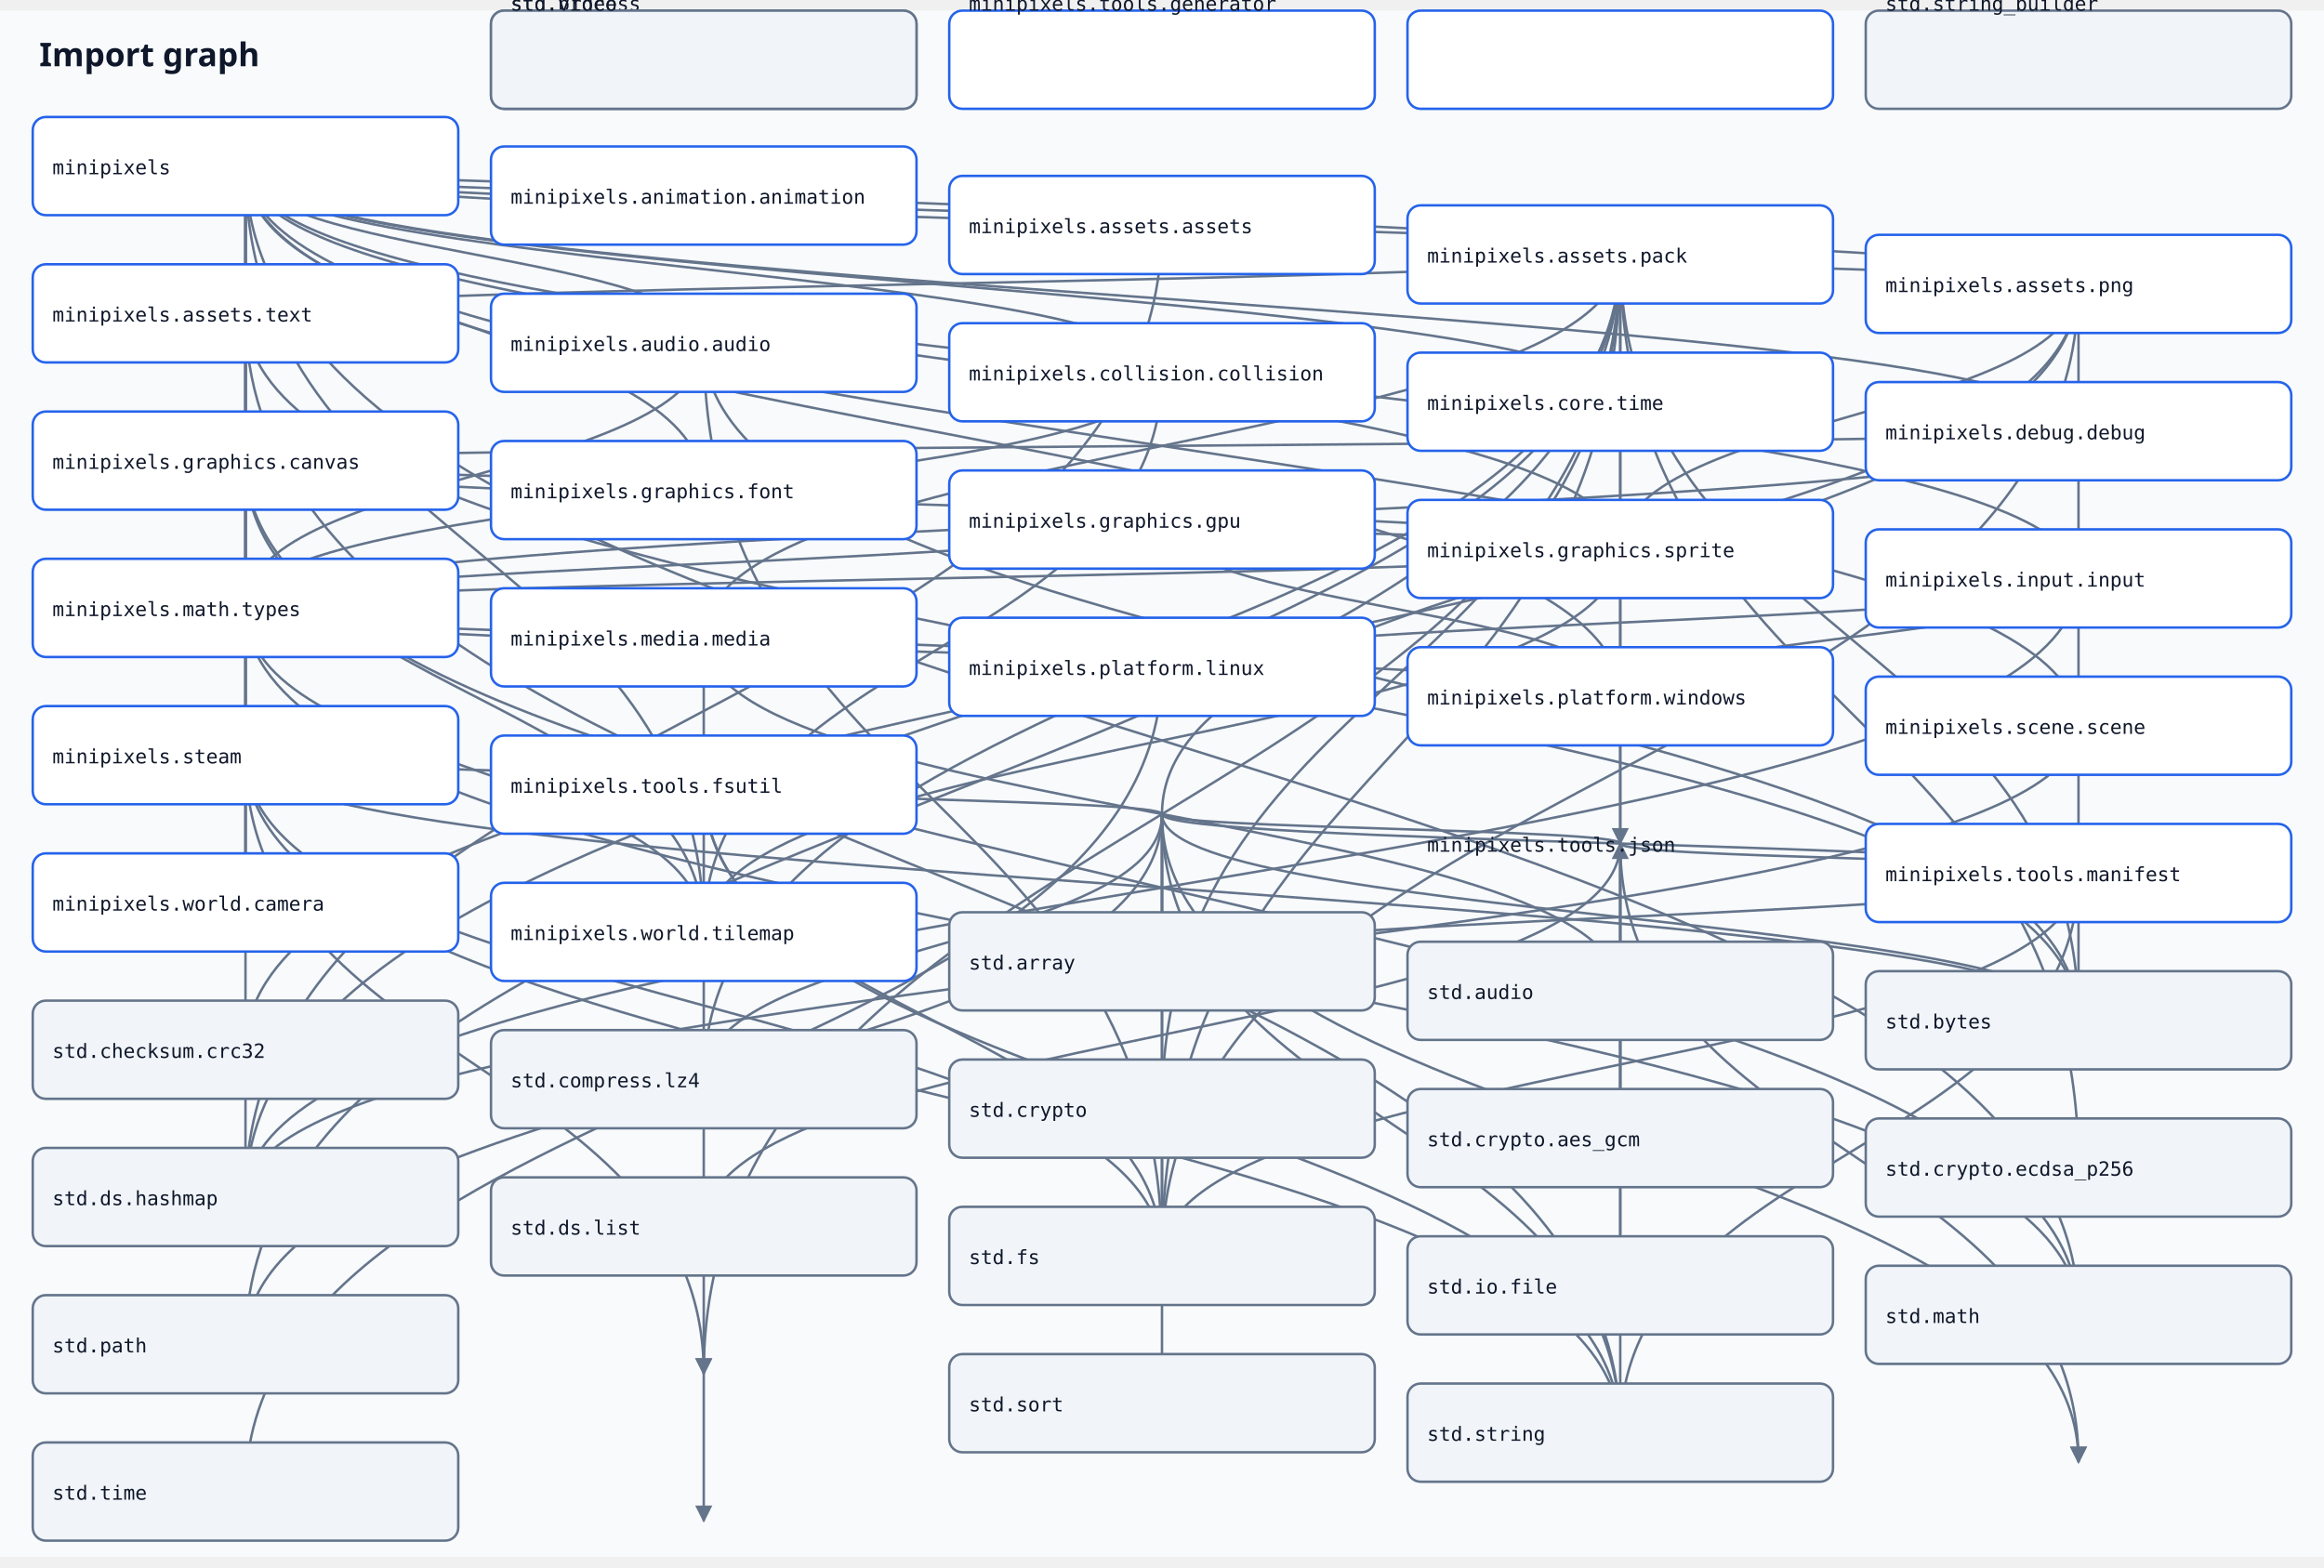
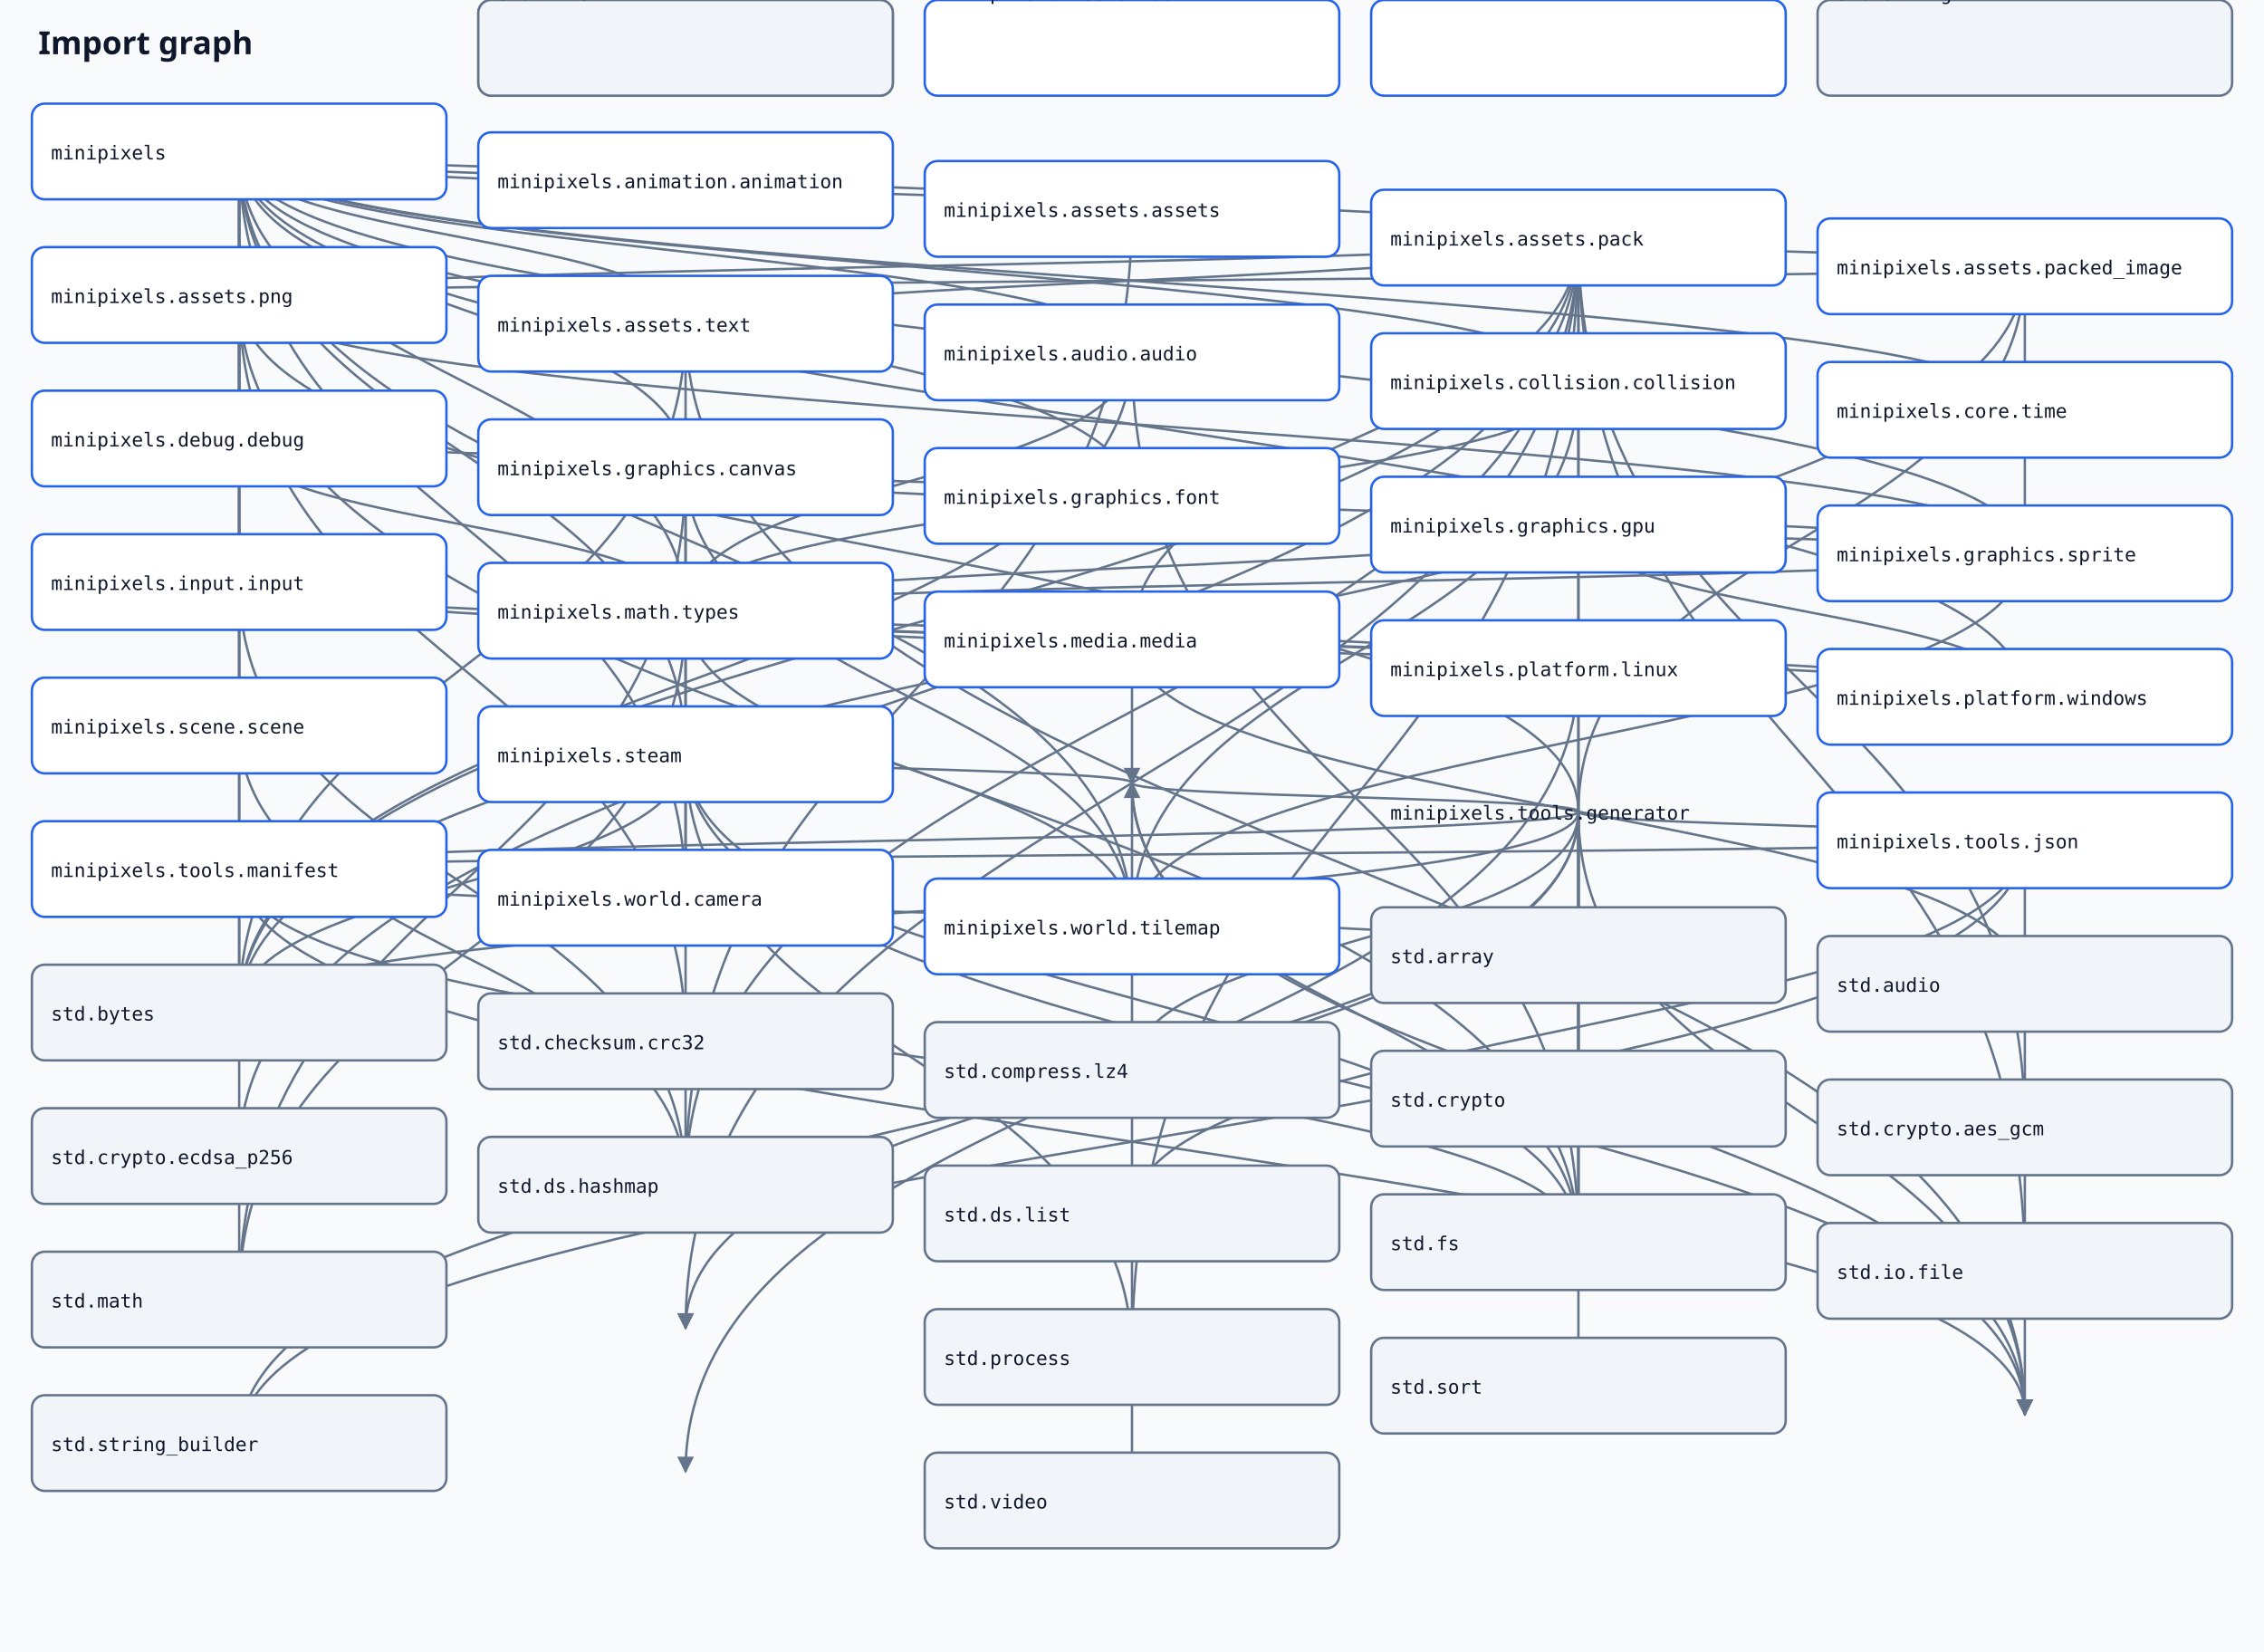
- <svg xmlns="http://www.w3.org/2000/svg" width="1420" height="1018." viewBox="0 0 1420 1018." role="img" aria-labelledby="title desc">
+ <svg xmlns="http://www.w3.org/2000/svg" width="1420" height="1036" viewBox="0 0 1420 1036" role="img" aria-labelledby="title desc">
  <defs>
    <marker id="arrow" viewBox="0 0 10 10" refX="9" refY="5" markerWidth="7" markerHeight="7" orient="auto-start-reverse">
      <path d="M 0 0 L 10 5 L 0 10 z" fill="#64748b" />
    </marker>
  </defs>
  <rect width="100%" height="100%" fill="#f8fafc" />
  <text x="24" y="34" font-family="system-ui,sans-serif" font-size="20" font-weight="700" fill="#0f172a">Import graph</text>
-   <path d="M 150 95 C 150 446, 1270 446, 1270 797" fill="none" stroke="#64748b" stroke-width="1.5" marker-end="url(#arrow)" />
+   <path d="M 150 95 C 150 455, 150 455, 150 815" fill="none" stroke="#64748b" stroke-width="1.5" marker-end="url(#arrow)" />
  <path d="M 150 95 C 150 104, 430 104, 430 113" fill="none" stroke="#64748b" stroke-width="1.5" marker-end="url(#arrow)" />
  <path d="M 150 95 C 150 113, 710 113, 710 131" fill="none" stroke="#64748b" stroke-width="1.5" marker-end="url(#arrow)" />
  <path d="M 150 95 C 150 122, 990 122, 990 149" fill="none" stroke="#64748b" stroke-width="1.5" marker-end="url(#arrow)" />
-   <path d="M 150 95 C 150 131, 1270 131, 1270 167" fill="none" stroke="#64748b" stroke-width="1.5" marker-end="url(#arrow)" />
  <path d="M 150 95 C 150 140, 150 140, 150 185" fill="none" stroke="#64748b" stroke-width="1.5" marker-end="url(#arrow)" />
  <path d="M 150 95 C 150 149, 430 149, 430 203" fill="none" stroke="#64748b" stroke-width="1.5" marker-end="url(#arrow)" />
  <path d="M 150 95 C 150 158, 710 158, 710 221" fill="none" stroke="#64748b" stroke-width="1.5" marker-end="url(#arrow)" />
  <path d="M 150 95 C 150 167, 990 167, 990 239" fill="none" stroke="#64748b" stroke-width="1.5" marker-end="url(#arrow)" />
  <path d="M 150 95 C 150 176, 1270 176, 1270 257" fill="none" stroke="#64748b" stroke-width="1.5" marker-end="url(#arrow)" />
  <path d="M 150 95 C 150 185, 150 185, 150 275" fill="none" stroke="#64748b" stroke-width="1.5" marker-end="url(#arrow)" />
  <path d="M 150 95 C 150 194, 430 194, 430 293" fill="none" stroke="#64748b" stroke-width="1.5" marker-end="url(#arrow)" />
-   <path d="M 150 95 C 150 212, 990 212, 990 329" fill="none" stroke="#64748b" stroke-width="1.5" marker-end="url(#arrow)" />
+   <path d="M 150 95 C 150 203, 710 203, 710 311" fill="none" stroke="#64748b" stroke-width="1.5" marker-end="url(#arrow)" />
  <path d="M 150 95 C 150 221, 1270 221, 1270 347" fill="none" stroke="#64748b" stroke-width="1.5" marker-end="url(#arrow)" />
  <path d="M 150 95 C 150 230, 150 230, 150 365" fill="none" stroke="#64748b" stroke-width="1.5" marker-end="url(#arrow)" />
-   <path d="M 150 95 C 150 257, 990 257, 990 419" fill="none" stroke="#64748b" stroke-width="1.5" marker-end="url(#arrow)" />
+   <path d="M 150 95 C 150 239, 430 239, 430 383" fill="none" stroke="#64748b" stroke-width="1.5" marker-end="url(#arrow)" />
  <path d="M 150 95 C 150 266, 1270 266, 1270 437" fill="none" stroke="#64748b" stroke-width="1.5" marker-end="url(#arrow)" />
  <path d="M 150 95 C 150 275, 150 275, 150 455" fill="none" stroke="#64748b" stroke-width="1.5" marker-end="url(#arrow)" />
-   <path d="M 150 95 C 150 320, 150 320, 150 545" fill="none" stroke="#64748b" stroke-width="1.5" marker-end="url(#arrow)" />
+   <path d="M 150 95 C 150 284, 430 284, 430 473" fill="none" stroke="#64748b" stroke-width="1.5" marker-end="url(#arrow)" />
  <path d="M 150 95 C 150 329, 430 329, 430 563" fill="none" stroke="#64748b" stroke-width="1.5" marker-end="url(#arrow)" />
-   <path d="M 710 131 C 710 428, 150 428, 150 725" fill="none" stroke="#64748b" stroke-width="1.5" marker-end="url(#arrow)" />
-   <path d="M 990 149 C 990 383, 1270 383, 1270 617" fill="none" stroke="#64748b" stroke-width="1.5" marker-end="url(#arrow)" />
-   <path d="M 990 149 C 990 401, 430 401, 430 653" fill="none" stroke="#64748b" stroke-width="1.5" marker-end="url(#arrow)" />
-   <path d="M 990 149 C 990 410, 710 410, 710 671" fill="none" stroke="#64748b" stroke-width="1.5" marker-end="url(#arrow)" />
+   <path d="M 150 95 C 150 338, 710 338, 710 581" fill="none" stroke="#64748b" stroke-width="1.5" marker-end="url(#arrow)" />
+   <path d="M 710 131 C 710 437, 430 437, 430 743" fill="none" stroke="#64748b" stroke-width="1.5" marker-end="url(#arrow)" />
+   <path d="M 990 149 C 990 392, 150 392, 150 635" fill="none" stroke="#64748b" stroke-width="1.5" marker-end="url(#arrow)" />
  <path d="M 990 149 C 990 419, 990 419, 990 689" fill="none" stroke="#64748b" stroke-width="1.5" marker-end="url(#arrow)" />
  <path d="M 990 149 C 990 428, 1270 428, 1270 707" fill="none" stroke="#64748b" stroke-width="1.5" marker-end="url(#arrow)" />
  <path d="M 990 149 C 990 437, 150 437, 150 725" fill="none" stroke="#64748b" stroke-width="1.5" marker-end="url(#arrow)" />
-   <path d="M 990 149 C 990 455, 710 455, 710 761" fill="none" stroke="#64748b" stroke-width="1.5" marker-end="url(#arrow)" />
+   <path d="M 990 149 C 990 446, 430 446, 430 743" fill="none" stroke="#64748b" stroke-width="1.5" marker-end="url(#arrow)" />
  <path d="M 990 149 C 990 464, 990 464, 990 779" fill="none" stroke="#64748b" stroke-width="1.5" marker-end="url(#arrow)" />
-   <path d="M 990 149 C 990 482, 150 482, 150 815" fill="none" stroke="#64748b" stroke-width="1.5" marker-end="url(#arrow)" />
+   <path d="M 990 149 C 990 473, 1270 473, 1270 797" fill="none" stroke="#64748b" stroke-width="1.5" marker-end="url(#arrow)" />
  <path d="M 990 149 C 990 491., 430 491., 430 833." fill="none" stroke="#64748b" stroke-width="1.5" marker-end="url(#arrow)" />
+   <path d="M 990 149 C 990 500, 710 500, 710 851" fill="none" stroke="#64748b" stroke-width="1.5" marker-end="url(#arrow)" />
  <path d="M 990 149 C 990 158, 1270 158, 1270 167" fill="none" stroke="#64748b" stroke-width="1.5" marker-end="url(#arrow)" />
-   <path d="M 1270 167 C 1270 392, 1270 392, 1270 617" fill="none" stroke="#64748b" stroke-width="1.5" marker-end="url(#arrow)" />
+   <path d="M 990 149 C 990 167, 150 167, 150 185" fill="none" stroke="#64748b" stroke-width="1.5" marker-end="url(#arrow)" />
  <path d="M 1270 167 C 1270 401, 150 401, 150 635" fill="none" stroke="#64748b" stroke-width="1.5" marker-end="url(#arrow)" />
-   <path d="M 1270 167 C 1270 464, 710 464, 710 761" fill="none" stroke="#64748b" stroke-width="1.5" marker-end="url(#arrow)" />
-   <path d="M 1270 167 C 1270 248, 990 248, 990 329" fill="none" stroke="#64748b" stroke-width="1.5" marker-end="url(#arrow)" />
-   <path d="M 150 185 C 150 401, 1270 401, 1270 617" fill="none" stroke="#64748b" stroke-width="1.5" marker-end="url(#arrow)" />
-   <path d="M 150 185 C 150 455, 150 455, 150 725" fill="none" stroke="#64748b" stroke-width="1.5" marker-end="url(#arrow)" />
-   <path d="M 150 185 C 150 527, 990 527, 990 869" fill="none" stroke="#64748b" stroke-width="1.5" marker-end="url(#arrow)" />
-   <path d="M 150 185 C 150 167, 990 167, 990 149" fill="none" stroke="#64748b" stroke-width="1.5" marker-end="url(#arrow)" />
-   <path d="M 430 203 C 430 410, 1270 410, 1270 617" fill="none" stroke="#64748b" stroke-width="1.5" marker-end="url(#arrow)" />
-   <path d="M 430 203 C 430 482, 710 482, 710 761" fill="none" stroke="#64748b" stroke-width="1.5" marker-end="url(#arrow)" />
-   <path d="M 430 203 C 430 284, 150 284, 150 365" fill="none" stroke="#64748b" stroke-width="1.5" marker-end="url(#arrow)" />
-   <path d="M 710 221 C 710 293, 150 293, 150 365" fill="none" stroke="#64748b" stroke-width="1.5" marker-end="url(#arrow)" />
-   <path d="M 1270 257 C 1270 266, 150 266, 150 275" fill="none" stroke="#64748b" stroke-width="1.5" marker-end="url(#arrow)" />
-   <path d="M 1270 257 C 1270 311, 150 311, 150 365" fill="none" stroke="#64748b" stroke-width="1.5" marker-end="url(#arrow)" />
-   <path d="M 150 275 C 150 536, 1270 536, 1270 797" fill="none" stroke="#64748b" stroke-width="1.5" marker-end="url(#arrow)" />
-   <path d="M 150 275 C 150 302, 990 302, 990 329" fill="none" stroke="#64748b" stroke-width="1.5" marker-end="url(#arrow)" />
-   <path d="M 150 275 C 150 320, 150 320, 150 365" fill="none" stroke="#64748b" stroke-width="1.5" marker-end="url(#arrow)" />
-   <path d="M 430 293 C 430 284, 150 284, 150 275" fill="none" stroke="#64748b" stroke-width="1.5" marker-end="url(#arrow)" />
-   <path d="M 710 311 C 710 320, 990 320, 990 329" fill="none" stroke="#64748b" stroke-width="1.5" marker-end="url(#arrow)" />
-   <path d="M 710 311 C 710 338, 150 338, 150 365" fill="none" stroke="#64748b" stroke-width="1.5" marker-end="url(#arrow)" />
-   <path d="M 710 311 C 710 365, 990 365, 990 419" fill="none" stroke="#64748b" stroke-width="1.5" marker-end="url(#arrow)" />
-   <path d="M 990 329 C 990 347, 150 347, 150 365" fill="none" stroke="#64748b" stroke-width="1.5" marker-end="url(#arrow)" />
-   <path d="M 1270 347 C 1270 536, 150 536, 150 725" fill="none" stroke="#64748b" stroke-width="1.5" marker-end="url(#arrow)" />
-   <path d="M 150 365 C 150 581, 1270 581, 1270 797" fill="none" stroke="#64748b" stroke-width="1.5" marker-end="url(#arrow)" />
-   <path d="M 430 383 C 430 491, 990 491, 990 599" fill="none" stroke="#64748b" stroke-width="1.5" marker-end="url(#arrow)" />
-   <path d="M 430 383 C 430 653, 430 653, 430 923." fill="none" stroke="#64748b" stroke-width="1.5" marker-end="url(#arrow)" />
-   <path d="M 430 383 C 430 266, 990 266, 990 149" fill="none" stroke="#64748b" stroke-width="1.5" marker-end="url(#arrow)" />
-   <path d="M 710 401 C 710 653, 150 653, 150 905" fill="none" stroke="#64748b" stroke-width="1.5" marker-end="url(#arrow)" />
-   <path d="M 710 401 C 710 374, 1270 374, 1270 347" fill="none" stroke="#64748b" stroke-width="1.5" marker-end="url(#arrow)" />
-   <path d="M 710 401 C 710 383, 150 383, 150 365" fill="none" stroke="#64748b" stroke-width="1.5" marker-end="url(#arrow)" />
-   <path d="M 990 419 C 990 383, 1270 383, 1270 347" fill="none" stroke="#64748b" stroke-width="1.5" marker-end="url(#arrow)" />
+   <path d="M 1270 167 C 1270 176, 150 176, 150 185" fill="none" stroke="#64748b" stroke-width="1.5" marker-end="url(#arrow)" />
+   <path d="M 1270 167 C 1270 257, 1270 257, 1270 347" fill="none" stroke="#64748b" stroke-width="1.5" marker-end="url(#arrow)" />
+   <path d="M 150 185 C 150 410, 150 410, 150 635" fill="none" stroke="#64748b" stroke-width="1.5" marker-end="url(#arrow)" />
+   <path d="M 150 185 C 150 419, 430 419, 430 653" fill="none" stroke="#64748b" stroke-width="1.5" marker-end="url(#arrow)" />
+   <path d="M 150 185 C 150 482, 990 482, 990 779" fill="none" stroke="#64748b" stroke-width="1.5" marker-end="url(#arrow)" />
+   <path d="M 150 185 C 150 266, 1270 266, 1270 347" fill="none" stroke="#64748b" stroke-width="1.5" marker-end="url(#arrow)" />
+   <path d="M 430 203 C 430 419, 150 419, 150 635" fill="none" stroke="#64748b" stroke-width="1.5" marker-end="url(#arrow)" />
+   <path d="M 430 203 C 430 473, 430 473, 430 743" fill="none" stroke="#64748b" stroke-width="1.5" marker-end="url(#arrow)" />
+   <path d="M 430 203 C 430 545, 1270 545, 1270 887." fill="none" stroke="#64748b" stroke-width="1.5" marker-end="url(#arrow)" />
+   <path d="M 430 203 C 430 176, 990 176, 990 149" fill="none" stroke="#64748b" stroke-width="1.5" marker-end="url(#arrow)" />
+   <path d="M 710 221 C 710 428, 150 428, 150 635" fill="none" stroke="#64748b" stroke-width="1.5" marker-end="url(#arrow)" />
+   <path d="M 710 221 C 710 500, 990 500, 990 779" fill="none" stroke="#64748b" stroke-width="1.5" marker-end="url(#arrow)" />
+   <path d="M 710 221 C 710 302, 430 302, 430 383" fill="none" stroke="#64748b" stroke-width="1.5" marker-end="url(#arrow)" />
+   <path d="M 990 239 C 990 311, 430 311, 430 383" fill="none" stroke="#64748b" stroke-width="1.5" marker-end="url(#arrow)" />
+   <path d="M 150 275 C 150 284, 430 284, 430 293" fill="none" stroke="#64748b" stroke-width="1.5" marker-end="url(#arrow)" />
+   <path d="M 150 275 C 150 329, 430 329, 430 383" fill="none" stroke="#64748b" stroke-width="1.5" marker-end="url(#arrow)" />
+   <path d="M 430 293 C 430 554, 150 554, 150 815" fill="none" stroke="#64748b" stroke-width="1.5" marker-end="url(#arrow)" />
+   <path d="M 430 293 C 430 320, 1270 320, 1270 347" fill="none" stroke="#64748b" stroke-width="1.5" marker-end="url(#arrow)" />
+   <path d="M 430 293 C 430 338, 430 338, 430 383" fill="none" stroke="#64748b" stroke-width="1.5" marker-end="url(#arrow)" />
+   <path d="M 710 311 C 710 302, 430 302, 430 293" fill="none" stroke="#64748b" stroke-width="1.5" marker-end="url(#arrow)" />
+   <path d="M 990 329 C 990 338, 1270 338, 1270 347" fill="none" stroke="#64748b" stroke-width="1.5" marker-end="url(#arrow)" />
+   <path d="M 990 329 C 990 356, 430 356, 430 383" fill="none" stroke="#64748b" stroke-width="1.5" marker-end="url(#arrow)" />
+   <path d="M 990 329 C 990 383, 1270 383, 1270 437" fill="none" stroke="#64748b" stroke-width="1.5" marker-end="url(#arrow)" />
+   <path d="M 1270 347 C 1270 365, 430 365, 430 383" fill="none" stroke="#64748b" stroke-width="1.5" marker-end="url(#arrow)" />
+   <path d="M 150 365 C 150 554, 430 554, 430 743" fill="none" stroke="#64748b" stroke-width="1.5" marker-end="url(#arrow)" />
+   <path d="M 430 383 C 430 599, 150 599, 150 815" fill="none" stroke="#64748b" stroke-width="1.5" marker-end="url(#arrow)" />
+   <path d="M 710 401 C 710 509, 1270 509, 1270 617" fill="none" stroke="#64748b" stroke-width="1.5" marker-end="url(#arrow)" />
+   <path d="M 710 401 C 710 671, 710 671, 710 941" fill="none" stroke="#64748b" stroke-width="1.5" marker-end="url(#arrow)" />
+   <path d="M 710 401 C 710 275, 990 275, 990 149" fill="none" stroke="#64748b" stroke-width="1.5" marker-end="url(#arrow)" />
+   <path d="M 990 419 C 990 671, 430 671, 430 923." fill="none" stroke="#64748b" stroke-width="1.5" marker-end="url(#arrow)" />
  <path d="M 990 419 C 990 392, 150 392, 150 365" fill="none" stroke="#64748b" stroke-width="1.5" marker-end="url(#arrow)" />
-   <path d="M 1270 437 C 1270 581, 150 581, 150 725" fill="none" stroke="#64748b" stroke-width="1.5" marker-end="url(#arrow)" />
-   <path d="M 150 455 C 150 536, 1270 536, 1270 617" fill="none" stroke="#64748b" stroke-width="1.5" marker-end="url(#arrow)" />
-   <path d="M 150 455 C 150 608, 710 608, 710 761" fill="none" stroke="#64748b" stroke-width="1.5" marker-end="url(#arrow)" />
-   <path d="M 150 455 C 150 644, 430 644, 430 833." fill="none" stroke="#64748b" stroke-width="1.5" marker-end="url(#arrow)" />
-   <path d="M 150 455 C 150 662, 990 662, 990 869" fill="none" stroke="#64748b" stroke-width="1.5" marker-end="url(#arrow)" />
-   <path d="M 150 455 C 150 464, 430 464, 430 473" fill="none" stroke="#64748b" stroke-width="1.5" marker-end="url(#arrow)" />
-   <path d="M 430 473 C 430 617, 710 617, 710 761" fill="none" stroke="#64748b" stroke-width="1.5" marker-end="url(#arrow)" />
-   <path d="M 430 473 C 430 671, 990 671, 990 869" fill="none" stroke="#64748b" stroke-width="1.5" marker-end="url(#arrow)" />
-   <path d="M 710 491. C 710 536, 710 536, 710 581" fill="none" stroke="#64748b" stroke-width="1.5" marker-end="url(#arrow)" />
-   <path d="M 710 491. C 710 554, 1270 554, 1270 617" fill="none" stroke="#64748b" stroke-width="1.5" marker-end="url(#arrow)" />
-   <path d="M 710 491. C 710 572, 430 572, 430 653" fill="none" stroke="#64748b" stroke-width="1.5" marker-end="url(#arrow)" />
-   <path d="M 710 491. C 710 626, 710 626, 710 761" fill="none" stroke="#64748b" stroke-width="1.5" marker-end="url(#arrow)" />
-   <path d="M 710 491. C 710 653, 150 653, 150 815" fill="none" stroke="#64748b" stroke-width="1.5" marker-end="url(#arrow)" />
-   <path d="M 710 491. C 710 671, 710 671, 710 851" fill="none" stroke="#64748b" stroke-width="1.5" marker-end="url(#arrow)" />
-   <path d="M 710 491. C 710 680, 990 680, 990 869" fill="none" stroke="#64748b" stroke-width="1.5" marker-end="url(#arrow)" />
+   <path d="M 990 419 C 990 401, 430 401, 430 383" fill="none" stroke="#64748b" stroke-width="1.5" marker-end="url(#arrow)" />
+   <path d="M 1270 437 C 1270 401, 150 401, 150 365" fill="none" stroke="#64748b" stroke-width="1.5" marker-end="url(#arrow)" />
+   <path d="M 1270 437 C 1270 410, 430 410, 430 383" fill="none" stroke="#64748b" stroke-width="1.5" marker-end="url(#arrow)" />
+   <path d="M 150 455 C 150 599, 430 599, 430 743" fill="none" stroke="#64748b" stroke-width="1.5" marker-end="url(#arrow)" />
+   <path d="M 430 473 C 430 554, 150 554, 150 635" fill="none" stroke="#64748b" stroke-width="1.5" marker-end="url(#arrow)" />
+   <path d="M 430 473 C 430 626, 990 626, 990 779" fill="none" stroke="#64748b" stroke-width="1.5" marker-end="url(#arrow)" />
+   <path d="M 430 473 C 430 662, 710 662, 710 851" fill="none" stroke="#64748b" stroke-width="1.5" marker-end="url(#arrow)" />
+   <path d="M 430 473 C 430 680, 1270 680, 1270 887." fill="none" stroke="#64748b" stroke-width="1.5" marker-end="url(#arrow)" />
+   <path d="M 430 473 C 430 482, 710 482, 710 491." fill="none" stroke="#64748b" stroke-width="1.5" marker-end="url(#arrow)" />
+   <path d="M 710 491. C 710 635, 990 635, 990 779" fill="none" stroke="#64748b" stroke-width="1.5" marker-end="url(#arrow)" />
  <path d="M 710 491. C 710 689., 1270 689., 1270 887." fill="none" stroke="#64748b" stroke-width="1.5" marker-end="url(#arrow)" />
-   <path d="M 710 491. C 710 329, 1270 329, 1270 167" fill="none" stroke="#64748b" stroke-width="1.5" marker-end="url(#arrow)" />
-   <path d="M 710 491. C 710 482, 430 482, 430 473" fill="none" stroke="#64748b" stroke-width="1.5" marker-end="url(#arrow)" />
-   <path d="M 710 491. C 710 500, 990 500, 990 509." fill="none" stroke="#64748b" stroke-width="1.5" marker-end="url(#arrow)" />
-   <path d="M 710 491. C 710 509, 1270 509, 1270 527" fill="none" stroke="#64748b" stroke-width="1.5" marker-end="url(#arrow)" />
-   <path d="M 990 509. C 990 626, 430 626, 430 743" fill="none" stroke="#64748b" stroke-width="1.5" marker-end="url(#arrow)" />
+   <path d="M 990 509. C 990 554, 990 554, 990 599" fill="none" stroke="#64748b" stroke-width="1.5" marker-end="url(#arrow)" />
+   <path d="M 990 509. C 990 572, 150 572, 150 635" fill="none" stroke="#64748b" stroke-width="1.5" marker-end="url(#arrow)" />
+   <path d="M 990 509. C 990 590, 710 590, 710 671" fill="none" stroke="#64748b" stroke-width="1.5" marker-end="url(#arrow)" />
+   <path d="M 990 509. C 990 644, 990 644, 990 779" fill="none" stroke="#64748b" stroke-width="1.5" marker-end="url(#arrow)" />
+   <path d="M 990 509. C 990 671., 430 671., 430 833." fill="none" stroke="#64748b" stroke-width="1.5" marker-end="url(#arrow)" />
  <path d="M 990 509. C 990 689, 990 689, 990 869" fill="none" stroke="#64748b" stroke-width="1.5" marker-end="url(#arrow)" />
  <path d="M 990 509. C 990 698, 1270 698, 1270 887." fill="none" stroke="#64748b" stroke-width="1.5" marker-end="url(#arrow)" />
-   <path d="M 1270 527 C 1270 554, 710 554, 710 581" fill="none" stroke="#64748b" stroke-width="1.5" marker-end="url(#arrow)" />
+   <path d="M 990 509. C 990 707, 150 707, 150 905" fill="none" stroke="#64748b" stroke-width="1.5" marker-end="url(#arrow)" />
+   <path d="M 990 509. C 990 338, 1270 338, 1270 167" fill="none" stroke="#64748b" stroke-width="1.5" marker-end="url(#arrow)" />
+   <path d="M 990 509. C 990 347, 150 347, 150 185" fill="none" stroke="#64748b" stroke-width="1.5" marker-end="url(#arrow)" />
+   <path d="M 990 509. C 990 500, 710 500, 710 491." fill="none" stroke="#64748b" stroke-width="1.5" marker-end="url(#arrow)" />
+   <path d="M 990 509. C 990 518, 1270 518, 1270 527" fill="none" stroke="#64748b" stroke-width="1.5" marker-end="url(#arrow)" />
+   <path d="M 990 509. C 990 527, 150 527, 150 545" fill="none" stroke="#64748b" stroke-width="1.5" marker-end="url(#arrow)" />
  <path d="M 1270 527 C 1270 644, 710 644, 710 761" fill="none" stroke="#64748b" stroke-width="1.5" marker-end="url(#arrow)" />
-   <path d="M 1270 527 C 1270 698, 990 698, 990 869" fill="none" stroke="#64748b" stroke-width="1.5" marker-end="url(#arrow)" />
-   <path d="M 1270 527 C 1270 518, 990 518, 990 509." fill="none" stroke="#64748b" stroke-width="1.5" marker-end="url(#arrow)" />
-   <path d="M 150 545 C 150 455, 150 455, 150 365" fill="none" stroke="#64748b" stroke-width="1.5" marker-end="url(#arrow)" />
-   <path d="M 430 563 C 430 392, 710 392, 710 221" fill="none" stroke="#64748b" stroke-width="1.5" marker-end="url(#arrow)" />
-   <path d="M 430 563 C 430 419, 150 419, 150 275" fill="none" stroke="#64748b" stroke-width="1.5" marker-end="url(#arrow)" />
-   <path d="M 430 563 C 430 446, 990 446, 990 329" fill="none" stroke="#64748b" stroke-width="1.5" marker-end="url(#arrow)" />
-   <path d="M 430 563 C 430 464, 150 464, 150 365" fill="none" stroke="#64748b" stroke-width="1.5" marker-end="url(#arrow)" />
+   <path d="M 1270 527 C 1270 707, 1270 707, 1270 887." fill="none" stroke="#64748b" stroke-width="1.5" marker-end="url(#arrow)" />
+   <path d="M 1270 527 C 1270 716, 150 716, 150 905" fill="none" stroke="#64748b" stroke-width="1.5" marker-end="url(#arrow)" />
+   <path d="M 150 545 C 150 572, 990 572, 990 599" fill="none" stroke="#64748b" stroke-width="1.5" marker-end="url(#arrow)" />
+   <path d="M 150 545 C 150 662, 990 662, 990 779" fill="none" stroke="#64748b" stroke-width="1.5" marker-end="url(#arrow)" />
+   <path d="M 150 545 C 150 716, 1270 716, 1270 887." fill="none" stroke="#64748b" stroke-width="1.5" marker-end="url(#arrow)" />
+   <path d="M 150 545 C 150 536, 1270 536, 1270 527" fill="none" stroke="#64748b" stroke-width="1.5" marker-end="url(#arrow)" />
+   <path d="M 430 563 C 430 473, 430 473, 430 383" fill="none" stroke="#64748b" stroke-width="1.5" marker-end="url(#arrow)" />
+   <path d="M 710 581 C 710 410, 990 410, 990 239" fill="none" stroke="#64748b" stroke-width="1.5" marker-end="url(#arrow)" />
+   <path d="M 710 581 C 710 437, 430 437, 430 293" fill="none" stroke="#64748b" stroke-width="1.5" marker-end="url(#arrow)" />
+   <path d="M 710 581 C 710 464, 1270 464, 1270 347" fill="none" stroke="#64748b" stroke-width="1.5" marker-end="url(#arrow)" />
+   <path d="M 710 581 C 710 482, 430 482, 430 383" fill="none" stroke="#64748b" stroke-width="1.5" marker-end="url(#arrow)" />
  <g>
    <rect x="20" y="65" width="260" height="60" rx="8" fill="#ffffff" stroke="#2563eb" stroke-width="1.5" />
    <text x="32" y="100" font-family="ui-monospace,monospace" font-size="12" fill="#0f172a">minipixels</text>
  </g>
  <g>
    <rect x="300" y="83" width="260" height="60" rx="8" fill="#ffffff" stroke="#2563eb" stroke-width="1.5" />
    <text x="312" y="118" font-family="ui-monospace,monospace" font-size="12" fill="#0f172a">minipixels.animation.animation</text>
  </g>
  <g>
    <rect x="580" y="101" width="260" height="60" rx="8" fill="#ffffff" stroke="#2563eb" stroke-width="1.5" />
    <text x="592" y="136" font-family="ui-monospace,monospace" font-size="12" fill="#0f172a">minipixels.assets.assets</text>
  </g>
  <g>
    <rect x="860" y="119" width="260" height="60" rx="8" fill="#ffffff" stroke="#2563eb" stroke-width="1.5" />
    <text x="872" y="154" font-family="ui-monospace,monospace" font-size="12" fill="#0f172a">minipixels.assets.pack</text>
  </g>
  <g>
    <rect x="1140" y="137" width="260" height="60" rx="8" fill="#ffffff" stroke="#2563eb" stroke-width="1.5" />
-     <text x="1152" y="172" font-family="ui-monospace,monospace" font-size="12" fill="#0f172a">minipixels.assets.png</text>
+     <text x="1152" y="172" font-family="ui-monospace,monospace" font-size="12" fill="#0f172a">minipixels.assets.packed_image</text>
  </g>
  <g>
    <rect x="20" y="155" width="260" height="60" rx="8" fill="#ffffff" stroke="#2563eb" stroke-width="1.5" />
-     <text x="32" y="190" font-family="ui-monospace,monospace" font-size="12" fill="#0f172a">minipixels.assets.text</text>
+     <text x="32" y="190" font-family="ui-monospace,monospace" font-size="12" fill="#0f172a">minipixels.assets.png</text>
  </g>
  <g>
    <rect x="300" y="173" width="260" height="60" rx="8" fill="#ffffff" stroke="#2563eb" stroke-width="1.5" />
-     <text x="312" y="208" font-family="ui-monospace,monospace" font-size="12" fill="#0f172a">minipixels.audio.audio</text>
+     <text x="312" y="208" font-family="ui-monospace,monospace" font-size="12" fill="#0f172a">minipixels.assets.text</text>
  </g>
  <g>
    <rect x="580" y="191" width="260" height="60" rx="8" fill="#ffffff" stroke="#2563eb" stroke-width="1.5" />
-     <text x="592" y="226" font-family="ui-monospace,monospace" font-size="12" fill="#0f172a">minipixels.collision.collision</text>
+     <text x="592" y="226" font-family="ui-monospace,monospace" font-size="12" fill="#0f172a">minipixels.audio.audio</text>
  </g>
  <g>
    <rect x="860" y="209" width="260" height="60" rx="8" fill="#ffffff" stroke="#2563eb" stroke-width="1.5" />
-     <text x="872" y="244" font-family="ui-monospace,monospace" font-size="12" fill="#0f172a">minipixels.core.time</text>
+     <text x="872" y="244" font-family="ui-monospace,monospace" font-size="12" fill="#0f172a">minipixels.collision.collision</text>
  </g>
  <g>
    <rect x="1140" y="227" width="260" height="60" rx="8" fill="#ffffff" stroke="#2563eb" stroke-width="1.5" />
-     <text x="1152" y="262" font-family="ui-monospace,monospace" font-size="12" fill="#0f172a">minipixels.debug.debug</text>
+     <text x="1152" y="262" font-family="ui-monospace,monospace" font-size="12" fill="#0f172a">minipixels.core.time</text>
  </g>
  <g>
    <rect x="20" y="245" width="260" height="60" rx="8" fill="#ffffff" stroke="#2563eb" stroke-width="1.5" />
-     <text x="32" y="280" font-family="ui-monospace,monospace" font-size="12" fill="#0f172a">minipixels.graphics.canvas</text>
+     <text x="32" y="280" font-family="ui-monospace,monospace" font-size="12" fill="#0f172a">minipixels.debug.debug</text>
  </g>
  <g>
    <rect x="300" y="263" width="260" height="60" rx="8" fill="#ffffff" stroke="#2563eb" stroke-width="1.5" />
-     <text x="312" y="298" font-family="ui-monospace,monospace" font-size="12" fill="#0f172a">minipixels.graphics.font</text>
+     <text x="312" y="298" font-family="ui-monospace,monospace" font-size="12" fill="#0f172a">minipixels.graphics.canvas</text>
  </g>
  <g>
    <rect x="580" y="281" width="260" height="60" rx="8" fill="#ffffff" stroke="#2563eb" stroke-width="1.5" />
-     <text x="592" y="316" font-family="ui-monospace,monospace" font-size="12" fill="#0f172a">minipixels.graphics.gpu</text>
+     <text x="592" y="316" font-family="ui-monospace,monospace" font-size="12" fill="#0f172a">minipixels.graphics.font</text>
  </g>
  <g>
    <rect x="860" y="299" width="260" height="60" rx="8" fill="#ffffff" stroke="#2563eb" stroke-width="1.5" />
-     <text x="872" y="334" font-family="ui-monospace,monospace" font-size="12" fill="#0f172a">minipixels.graphics.sprite</text>
+     <text x="872" y="334" font-family="ui-monospace,monospace" font-size="12" fill="#0f172a">minipixels.graphics.gpu</text>
  </g>
  <g>
    <rect x="1140" y="317" width="260" height="60" rx="8" fill="#ffffff" stroke="#2563eb" stroke-width="1.5" />
-     <text x="1152" y="352" font-family="ui-monospace,monospace" font-size="12" fill="#0f172a">minipixels.input.input</text>
+     <text x="1152" y="352" font-family="ui-monospace,monospace" font-size="12" fill="#0f172a">minipixels.graphics.sprite</text>
  </g>
  <g>
    <rect x="20" y="335" width="260" height="60" rx="8" fill="#ffffff" stroke="#2563eb" stroke-width="1.5" />
-     <text x="32" y="370" font-family="ui-monospace,monospace" font-size="12" fill="#0f172a">minipixels.math.types</text>
+     <text x="32" y="370" font-family="ui-monospace,monospace" font-size="12" fill="#0f172a">minipixels.input.input</text>
  </g>
  <g>
    <rect x="300" y="353" width="260" height="60" rx="8" fill="#ffffff" stroke="#2563eb" stroke-width="1.5" />
-     <text x="312" y="388" font-family="ui-monospace,monospace" font-size="12" fill="#0f172a">minipixels.media.media</text>
+     <text x="312" y="388" font-family="ui-monospace,monospace" font-size="12" fill="#0f172a">minipixels.math.types</text>
  </g>
  <g>
    <rect x="580" y="371" width="260" height="60" rx="8" fill="#ffffff" stroke="#2563eb" stroke-width="1.5" />
-     <text x="592" y="406" font-family="ui-monospace,monospace" font-size="12" fill="#0f172a">minipixels.platform.linux</text>
+     <text x="592" y="406" font-family="ui-monospace,monospace" font-size="12" fill="#0f172a">minipixels.media.media</text>
  </g>
  <g>
    <rect x="860" y="389" width="260" height="60" rx="8" fill="#ffffff" stroke="#2563eb" stroke-width="1.5" />
-     <text x="872" y="424" font-family="ui-monospace,monospace" font-size="12" fill="#0f172a">minipixels.platform.windows</text>
+     <text x="872" y="424" font-family="ui-monospace,monospace" font-size="12" fill="#0f172a">minipixels.platform.linux</text>
  </g>
  <g>
    <rect x="1140" y="407" width="260" height="60" rx="8" fill="#ffffff" stroke="#2563eb" stroke-width="1.5" />
-     <text x="1152" y="442" font-family="ui-monospace,monospace" font-size="12" fill="#0f172a">minipixels.scene.scene</text>
+     <text x="1152" y="442" font-family="ui-monospace,monospace" font-size="12" fill="#0f172a">minipixels.platform.windows</text>
  </g>
  <g>
    <rect x="20" y="425" width="260" height="60" rx="8" fill="#ffffff" stroke="#2563eb" stroke-width="1.5" />
-     <text x="32" y="460" font-family="ui-monospace,monospace" font-size="12" fill="#0f172a">minipixels.steam</text>
+     <text x="32" y="460" font-family="ui-monospace,monospace" font-size="12" fill="#0f172a">minipixels.scene.scene</text>
  </g>
  <g>
    <rect x="300" y="443" width="260" height="60" rx="8" fill="#ffffff" stroke="#2563eb" stroke-width="1.5" />
-     <text x="312" y="478" font-family="ui-monospace,monospace" font-size="12" fill="#0f172a">minipixels.tools.fsutil</text>
+     <text x="312" y="478" font-family="ui-monospace,monospace" font-size="12" fill="#0f172a">minipixels.steam</text>
  </g>
  <g>
    <rect x="580" y="461." width="260" height="60" rx="8" fill="#ffffff" stroke="#2563eb" stroke-width="1.5" />
-     <text x="592" y="496." font-family="ui-monospace,monospace" font-size="12" fill="#0f172a">minipixels.tools.generator</text>
+     <text x="592" y="496." font-family="ui-monospace,monospace" font-size="12" fill="#0f172a">minipixels.tools.fsutil</text>
  </g>
  <g>
    <rect x="860" y="479." width="260" height="60" rx="8" fill="#ffffff" stroke="#2563eb" stroke-width="1.5" />
-     <text x="872" y="514" font-family="ui-monospace,monospace" font-size="12" fill="#0f172a">minipixels.tools.json</text>
+     <text x="872" y="514" font-family="ui-monospace,monospace" font-size="12" fill="#0f172a">minipixels.tools.generator</text>
  </g>
  <g>
    <rect x="1140" y="497" width="260" height="60" rx="8" fill="#ffffff" stroke="#2563eb" stroke-width="1.5" />
-     <text x="1152" y="532" font-family="ui-monospace,monospace" font-size="12" fill="#0f172a">minipixels.tools.manifest</text>
+     <text x="1152" y="532" font-family="ui-monospace,monospace" font-size="12" fill="#0f172a">minipixels.tools.json</text>
  </g>
  <g>
    <rect x="20" y="515" width="260" height="60" rx="8" fill="#ffffff" stroke="#2563eb" stroke-width="1.5" />
-     <text x="32" y="550" font-family="ui-monospace,monospace" font-size="12" fill="#0f172a">minipixels.world.camera</text>
+     <text x="32" y="550" font-family="ui-monospace,monospace" font-size="12" fill="#0f172a">minipixels.tools.manifest</text>
  </g>
  <g>
    <rect x="300" y="533" width="260" height="60" rx="8" fill="#ffffff" stroke="#2563eb" stroke-width="1.5" />
-     <text x="312" y="568" font-family="ui-monospace,monospace" font-size="12" fill="#0f172a">minipixels.world.tilemap</text>
-   </g>
-   <g>
-     <rect x="580" y="551" width="260" height="60" rx="8" fill="#f1f5f9" stroke="#64748b" stroke-width="1.5" />
-     <text x="592" y="586" font-family="ui-monospace,monospace" font-size="12" fill="#0f172a">std.array</text>
+     <text x="312" y="568" font-family="ui-monospace,monospace" font-size="12" fill="#0f172a">minipixels.world.camera</text>
+   </g>
+   <g>
+     <rect x="580" y="551" width="260" height="60" rx="8" fill="#ffffff" stroke="#2563eb" stroke-width="1.5" />
+     <text x="592" y="586" font-family="ui-monospace,monospace" font-size="12" fill="#0f172a">minipixels.world.tilemap</text>
  </g>
  <g>
    <rect x="860" y="569" width="260" height="60" rx="8" fill="#f1f5f9" stroke="#64748b" stroke-width="1.5" />
-     <text x="872" y="604" font-family="ui-monospace,monospace" font-size="12" fill="#0f172a">std.audio</text>
+     <text x="872" y="604" font-family="ui-monospace,monospace" font-size="12" fill="#0f172a">std.array</text>
  </g>
  <g>
    <rect x="1140" y="587" width="260" height="60" rx="8" fill="#f1f5f9" stroke="#64748b" stroke-width="1.5" />
-     <text x="1152" y="622" font-family="ui-monospace,monospace" font-size="12" fill="#0f172a">std.bytes</text>
+     <text x="1152" y="622" font-family="ui-monospace,monospace" font-size="12" fill="#0f172a">std.audio</text>
  </g>
  <g>
    <rect x="20" y="605" width="260" height="60" rx="8" fill="#f1f5f9" stroke="#64748b" stroke-width="1.5" />
-     <text x="32" y="640" font-family="ui-monospace,monospace" font-size="12" fill="#0f172a">std.checksum.crc32</text>
+     <text x="32" y="640" font-family="ui-monospace,monospace" font-size="12" fill="#0f172a">std.bytes</text>
  </g>
  <g>
    <rect x="300" y="623" width="260" height="60" rx="8" fill="#f1f5f9" stroke="#64748b" stroke-width="1.5" />
-     <text x="312" y="658" font-family="ui-monospace,monospace" font-size="12" fill="#0f172a">std.compress.lz4</text>
+     <text x="312" y="658" font-family="ui-monospace,monospace" font-size="12" fill="#0f172a">std.checksum.crc32</text>
  </g>
  <g>
    <rect x="580" y="641" width="260" height="60" rx="8" fill="#f1f5f9" stroke="#64748b" stroke-width="1.5" />
-     <text x="592" y="676" font-family="ui-monospace,monospace" font-size="12" fill="#0f172a">std.crypto</text>
+     <text x="592" y="676" font-family="ui-monospace,monospace" font-size="12" fill="#0f172a">std.compress.lz4</text>
  </g>
  <g>
    <rect x="860" y="659" width="260" height="60" rx="8" fill="#f1f5f9" stroke="#64748b" stroke-width="1.5" />
-     <text x="872" y="694" font-family="ui-monospace,monospace" font-size="12" fill="#0f172a">std.crypto.aes_gcm</text>
+     <text x="872" y="694" font-family="ui-monospace,monospace" font-size="12" fill="#0f172a">std.crypto</text>
  </g>
  <g>
    <rect x="1140" y="677" width="260" height="60" rx="8" fill="#f1f5f9" stroke="#64748b" stroke-width="1.5" />
-     <text x="1152" y="712" font-family="ui-monospace,monospace" font-size="12" fill="#0f172a">std.crypto.ecdsa_p256</text>
+     <text x="1152" y="712" font-family="ui-monospace,monospace" font-size="12" fill="#0f172a">std.crypto.aes_gcm</text>
  </g>
  <g>
    <rect x="20" y="695" width="260" height="60" rx="8" fill="#f1f5f9" stroke="#64748b" stroke-width="1.5" />
-     <text x="32" y="730" font-family="ui-monospace,monospace" font-size="12" fill="#0f172a">std.ds.hashmap</text>
+     <text x="32" y="730" font-family="ui-monospace,monospace" font-size="12" fill="#0f172a">std.crypto.ecdsa_p256</text>
  </g>
  <g>
    <rect x="300" y="713" width="260" height="60" rx="8" fill="#f1f5f9" stroke="#64748b" stroke-width="1.5" />
-     <text x="312" y="748" font-family="ui-monospace,monospace" font-size="12" fill="#0f172a">std.ds.list</text>
+     <text x="312" y="748" font-family="ui-monospace,monospace" font-size="12" fill="#0f172a">std.ds.hashmap</text>
  </g>
  <g>
    <rect x="580" y="731" width="260" height="60" rx="8" fill="#f1f5f9" stroke="#64748b" stroke-width="1.5" />
-     <text x="592" y="766" font-family="ui-monospace,monospace" font-size="12" fill="#0f172a">std.fs</text>
+     <text x="592" y="766" font-family="ui-monospace,monospace" font-size="12" fill="#0f172a">std.ds.list</text>
  </g>
  <g>
    <rect x="860" y="749" width="260" height="60" rx="8" fill="#f1f5f9" stroke="#64748b" stroke-width="1.5" />
-     <text x="872" y="784" font-family="ui-monospace,monospace" font-size="12" fill="#0f172a">std.io.file</text>
+     <text x="872" y="784" font-family="ui-monospace,monospace" font-size="12" fill="#0f172a">std.fs</text>
  </g>
  <g>
    <rect x="1140" y="767" width="260" height="60" rx="8" fill="#f1f5f9" stroke="#64748b" stroke-width="1.5" />
-     <text x="1152" y="802" font-family="ui-monospace,monospace" font-size="12" fill="#0f172a">std.math</text>
+     <text x="1152" y="802" font-family="ui-monospace,monospace" font-size="12" fill="#0f172a">std.io.file</text>
  </g>
  <g>
    <rect x="20" y="785" width="260" height="60" rx="8" fill="#f1f5f9" stroke="#64748b" stroke-width="1.5" />
-     <text x="32" y="820" font-family="ui-monospace,monospace" font-size="12" fill="#0f172a">std.path</text>
+     <text x="32" y="820" font-family="ui-monospace,monospace" font-size="12" fill="#0f172a">std.math</text>
  </g>
  <g>
    <rect x="300" y="803." width="260" height="60" rx="8" fill="#f1f5f9" stroke="#64748b" stroke-width="1.5" />
-     <text x="312" y="838." font-family="ui-monospace,monospace" font-size="12" fill="#0f172a">std.process</text>
+     <text x="312" y="838." font-family="ui-monospace,monospace" font-size="12" fill="#0f172a">std.path</text>
  </g>
  <g>
    <rect x="580" y="821" width="260" height="60" rx="8" fill="#f1f5f9" stroke="#64748b" stroke-width="1.5" />
-     <text x="592" y="856" font-family="ui-monospace,monospace" font-size="12" fill="#0f172a">std.sort</text>
+     <text x="592" y="856" font-family="ui-monospace,monospace" font-size="12" fill="#0f172a">std.process</text>
  </g>
  <g>
    <rect x="860" y="839" width="260" height="60" rx="8" fill="#f1f5f9" stroke="#64748b" stroke-width="1.5" />
-     <text x="872" y="874" font-family="ui-monospace,monospace" font-size="12" fill="#0f172a">std.string</text>
+     <text x="872" y="874" font-family="ui-monospace,monospace" font-size="12" fill="#0f172a">std.sort</text>
  </g>
  <g>
    <rect x="1140" y="857." width="260" height="60" rx="8" fill="#f1f5f9" stroke="#64748b" stroke-width="1.5" />
-     <text x="1152" y="892." font-family="ui-monospace,monospace" font-size="12" fill="#0f172a">std.string_builder</text>
+     <text x="1152" y="892." font-family="ui-monospace,monospace" font-size="12" fill="#0f172a">std.string</text>
  </g>
  <g>
    <rect x="20" y="875" width="260" height="60" rx="8" fill="#f1f5f9" stroke="#64748b" stroke-width="1.5" />
-     <text x="32" y="910" font-family="ui-monospace,monospace" font-size="12" fill="#0f172a">std.time</text>
+     <text x="32" y="910" font-family="ui-monospace,monospace" font-size="12" fill="#0f172a">std.string_builder</text>
  </g>
  <g>
    <rect x="300" y="893." width="260" height="60" rx="8" fill="#f1f5f9" stroke="#64748b" stroke-width="1.5" />
-     <text x="312" y="928." font-family="ui-monospace,monospace" font-size="12" fill="#0f172a">std.video</text>
+     <text x="312" y="928." font-family="ui-monospace,monospace" font-size="12" fill="#0f172a">std.time</text>
+   </g>
+   <g>
+     <rect x="580" y="911" width="260" height="60" rx="8" fill="#f1f5f9" stroke="#64748b" stroke-width="1.5" />
+     <text x="592" y="946" font-family="ui-monospace,monospace" font-size="12" fill="#0f172a">std.video</text>
  </g>
</svg>
